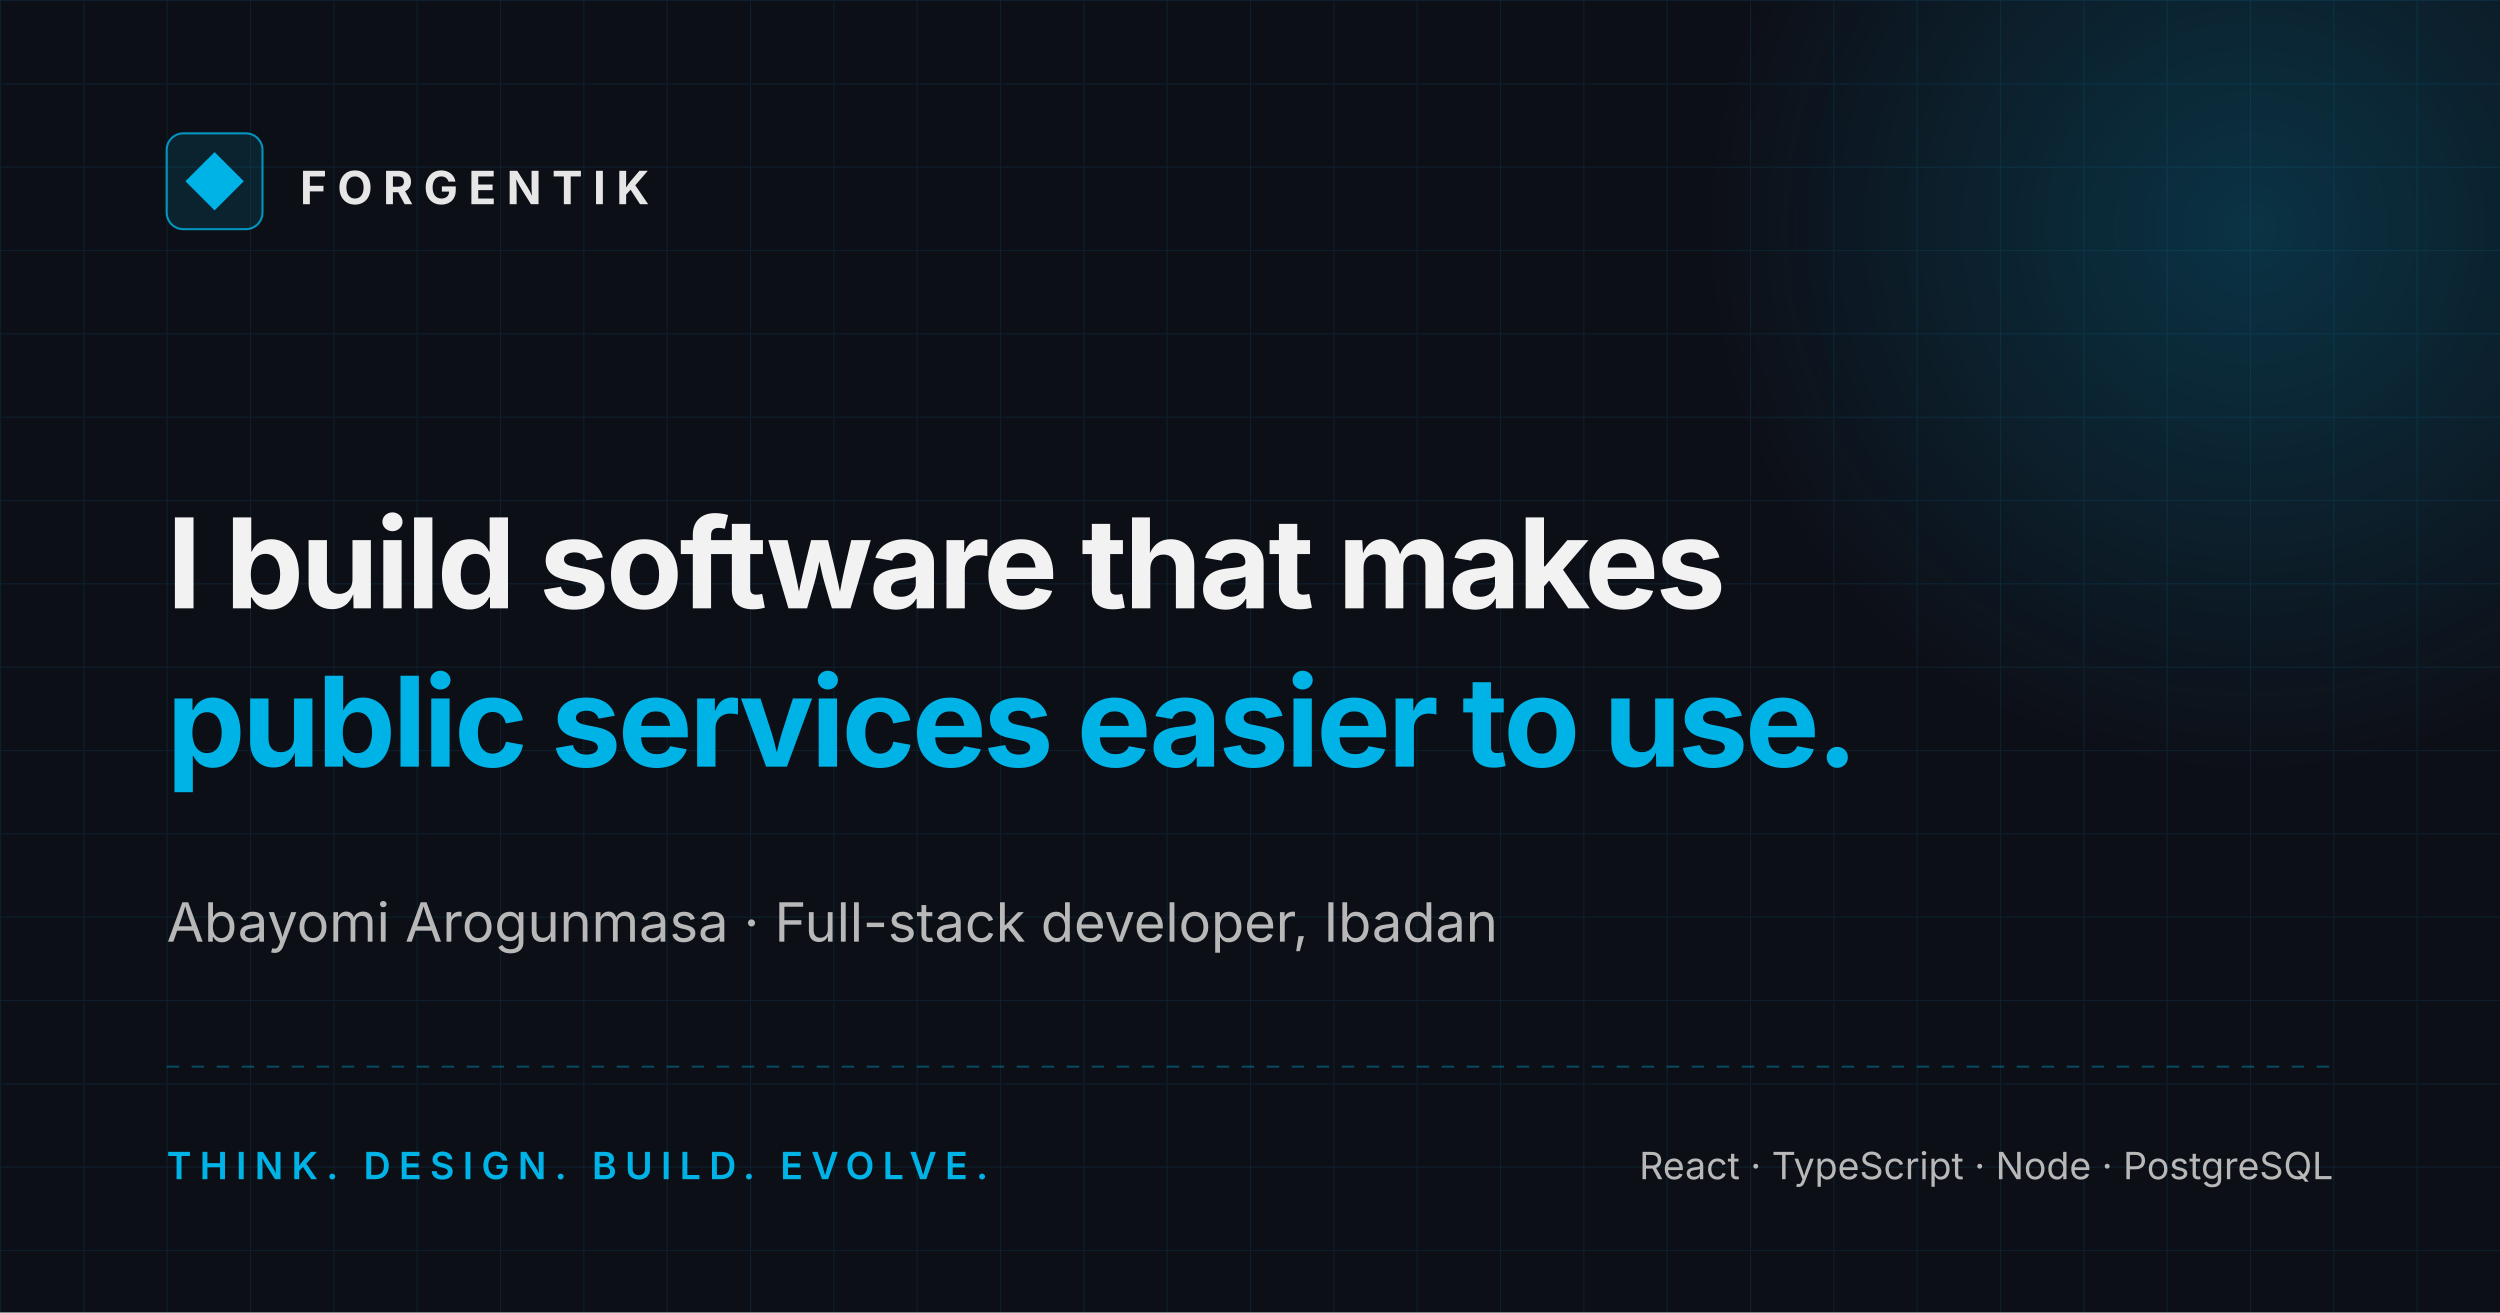
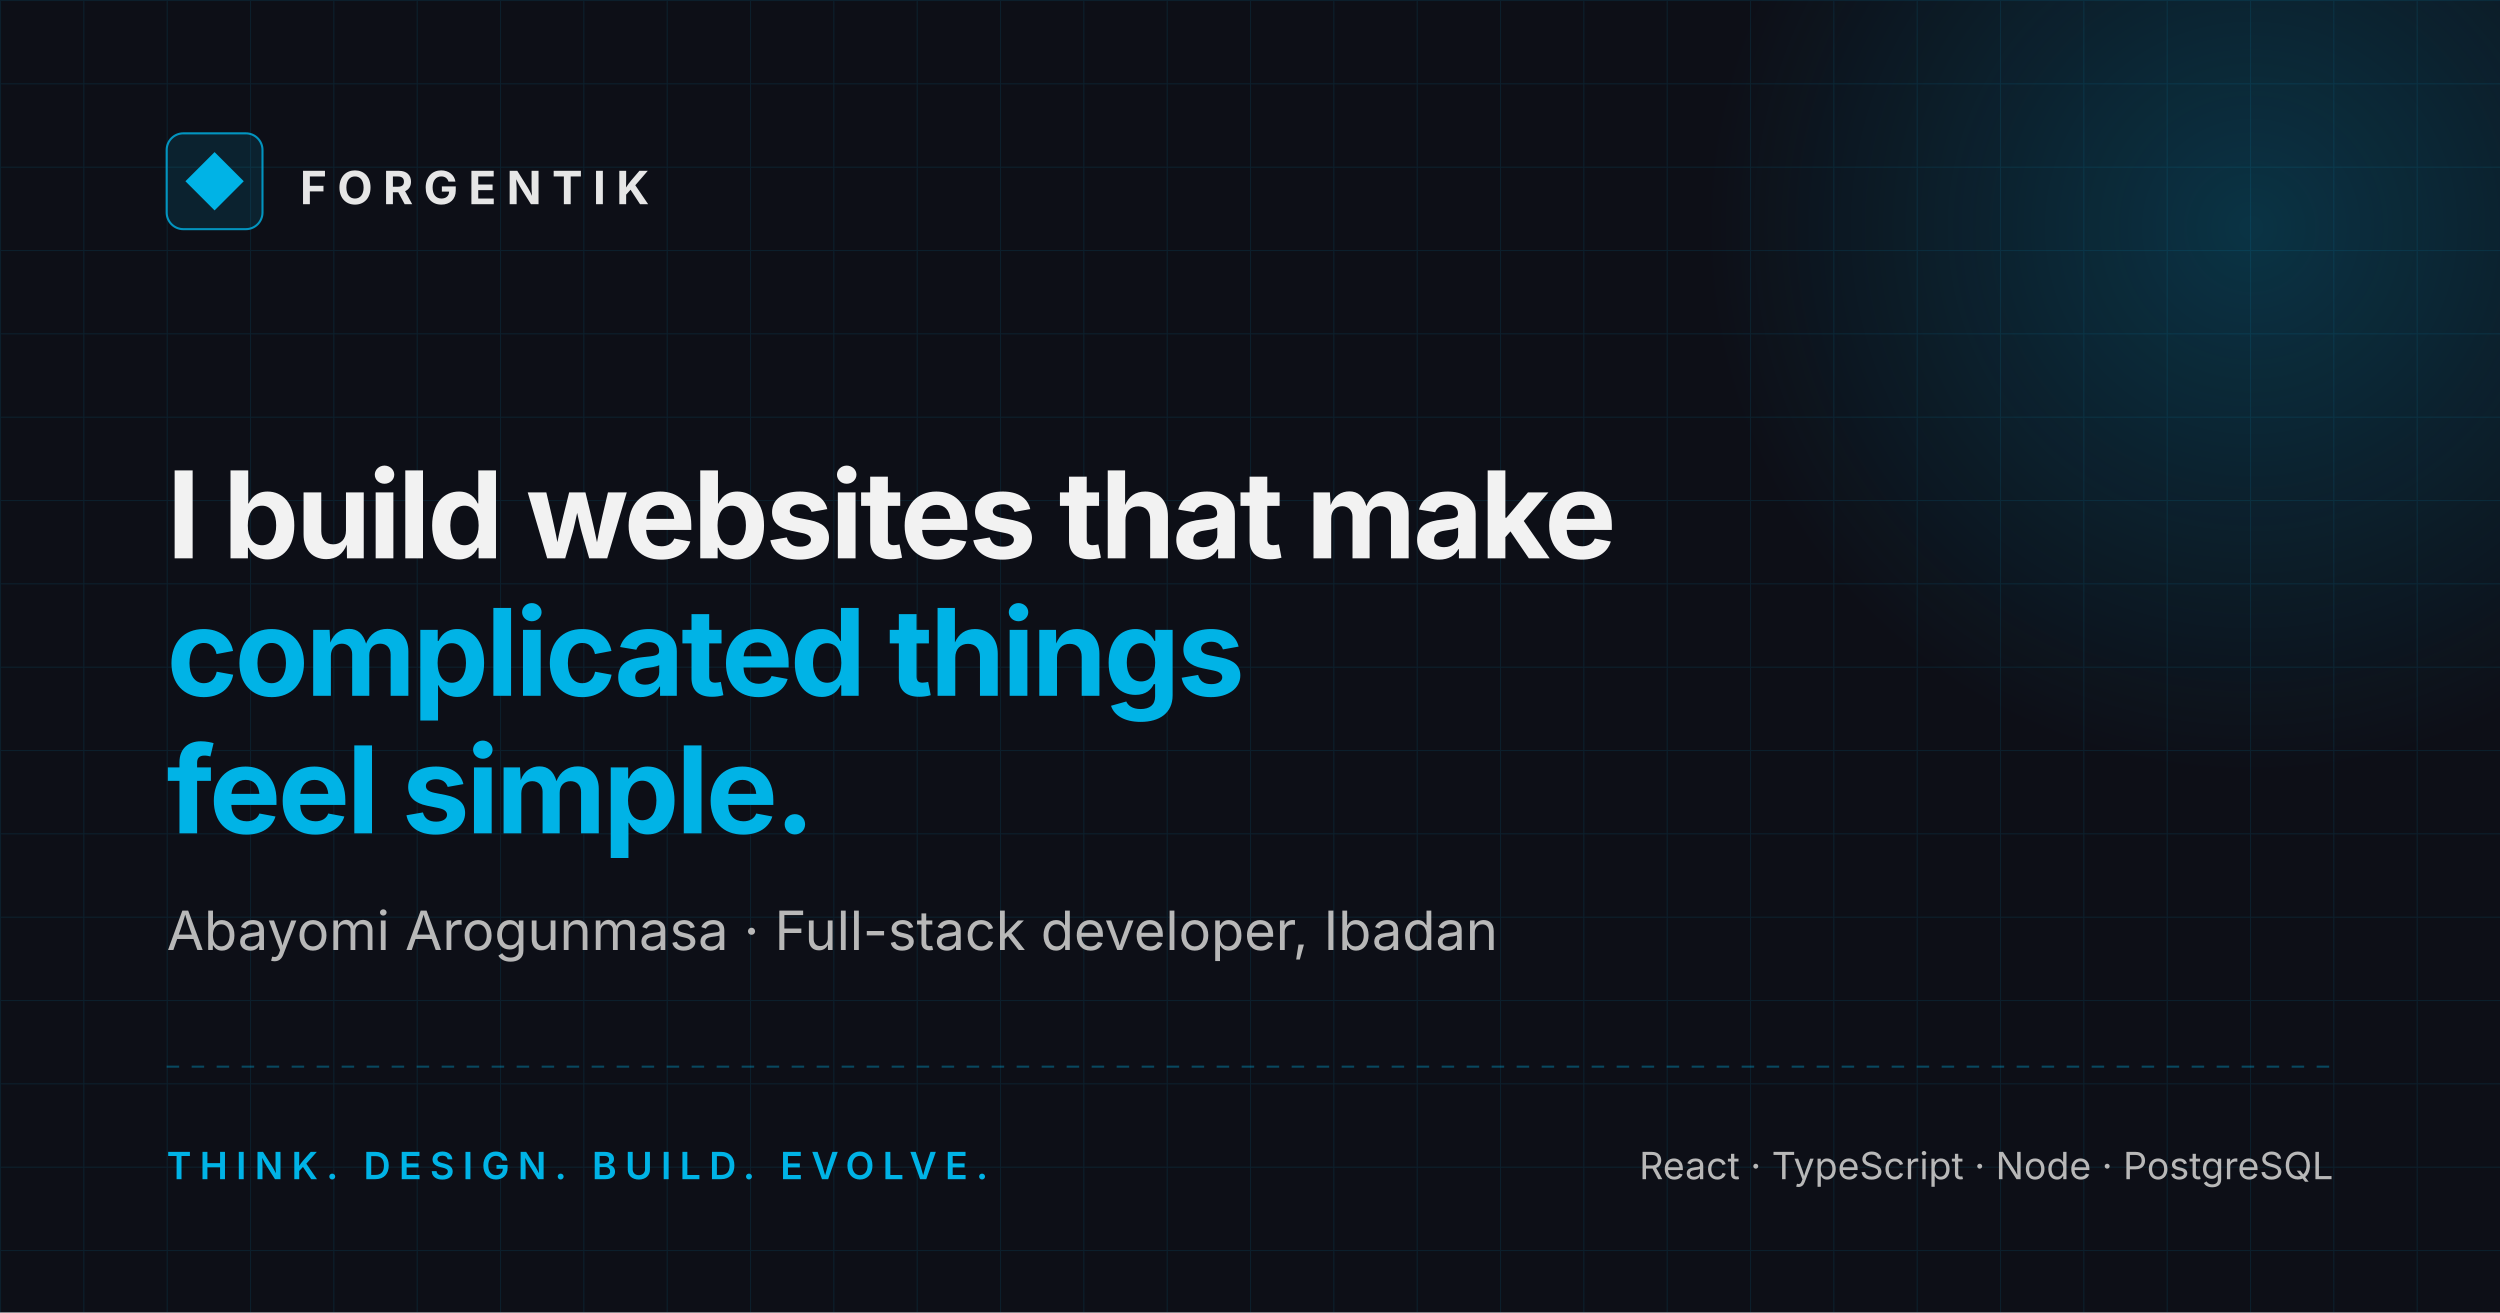
<svg xmlns="http://www.w3.org/2000/svg" width="1200" height="630" viewBox="0 0 1200 630">
  <defs>
    <pattern id="grid" width="40" height="40" patternUnits="userSpaceOnUse">
      <path d="M40 0H0V40" fill="none" stroke="#00b3e6" stroke-opacity="0.10" />
    </pattern>
    <radialGradient id="glow" cx="50%" cy="50%" r="50%">
      <stop offset="0%" stop-color="#00b3e6" stop-opacity="0.22" />
      <stop offset="100%" stop-color="#00b3e6" stop-opacity="0" />
    </radialGradient>
  </defs>
  <rect width="1200" height="630" fill="#0d0f17" />
  <rect width="1200" height="630" fill="url(#grid)" />
  <circle cx="1080" cy="110" r="260" fill="url(#glow)" />
  <g transform="translate(80 64)">
    <rect width="46" height="46" rx="8" fill="#00b3e6" fill-opacity="0.12" stroke="#00b3e6" stroke-opacity="0.8" />
    <path d="M23 9 37 23 23 37 9 23Z" fill="#00b3e6" />
  </g>
  <text x="144" y="98" fill="#e6e6e6" font-family="Inter, sans-serif" font-size="22" font-weight="700" letter-spacing="5">FORGENTIK</text>
-   <text x="80" y="292" fill="#f2f2f2" font-family="Inter, sans-serif" font-size="60" font-weight="700" letter-spacing="-1.5">I build software that makes</text>
-   <text x="80" y="368" fill="#00b3e6" font-family="Inter, sans-serif" font-size="60" font-weight="700" letter-spacing="-1.5">public services easier to use.</text>
-   <text x="80" y="452" fill="#b8b8b8" font-family="Inter, sans-serif" font-size="26">Abayomi Arogunmasa · Full-stack developer, Ibadan</text>
+   <text x="80" y="268" fill="#f2f2f2" font-family="Inter, sans-serif" font-size="58" font-weight="700" letter-spacing="-1.5">I build websites that make</text>
+   <text x="80" y="334" fill="#00b3e6" font-family="Inter, sans-serif" font-size="58" font-weight="700" letter-spacing="-1.5">complicated things</text>
+   <text x="80" y="400" fill="#00b3e6" font-family="Inter, sans-serif" font-size="58" font-weight="700" letter-spacing="-1.5">feel simple.</text>
+   <text x="80" y="456" fill="#b8b8b8" font-family="Inter, sans-serif" font-size="26">Abayomi Arogunmasa · Full-stack developer, Ibadan</text>
  <line x1="80" y1="512" x2="1120" y2="512" stroke="#00b3e6" stroke-opacity="0.35" stroke-dasharray="6 6" />
  <text x="80" y="566" fill="#00b3e6" font-family="Inter, sans-serif" font-size="18" font-weight="600" letter-spacing="4">THINK. DESIGN. BUILD. EVOLVE.</text>
  <text x="1120" y="566" fill="#b8b8b8" font-family="Inter, sans-serif" font-size="18" text-anchor="end">React · TypeScript · Node · PostgreSQL</text>
</svg>
